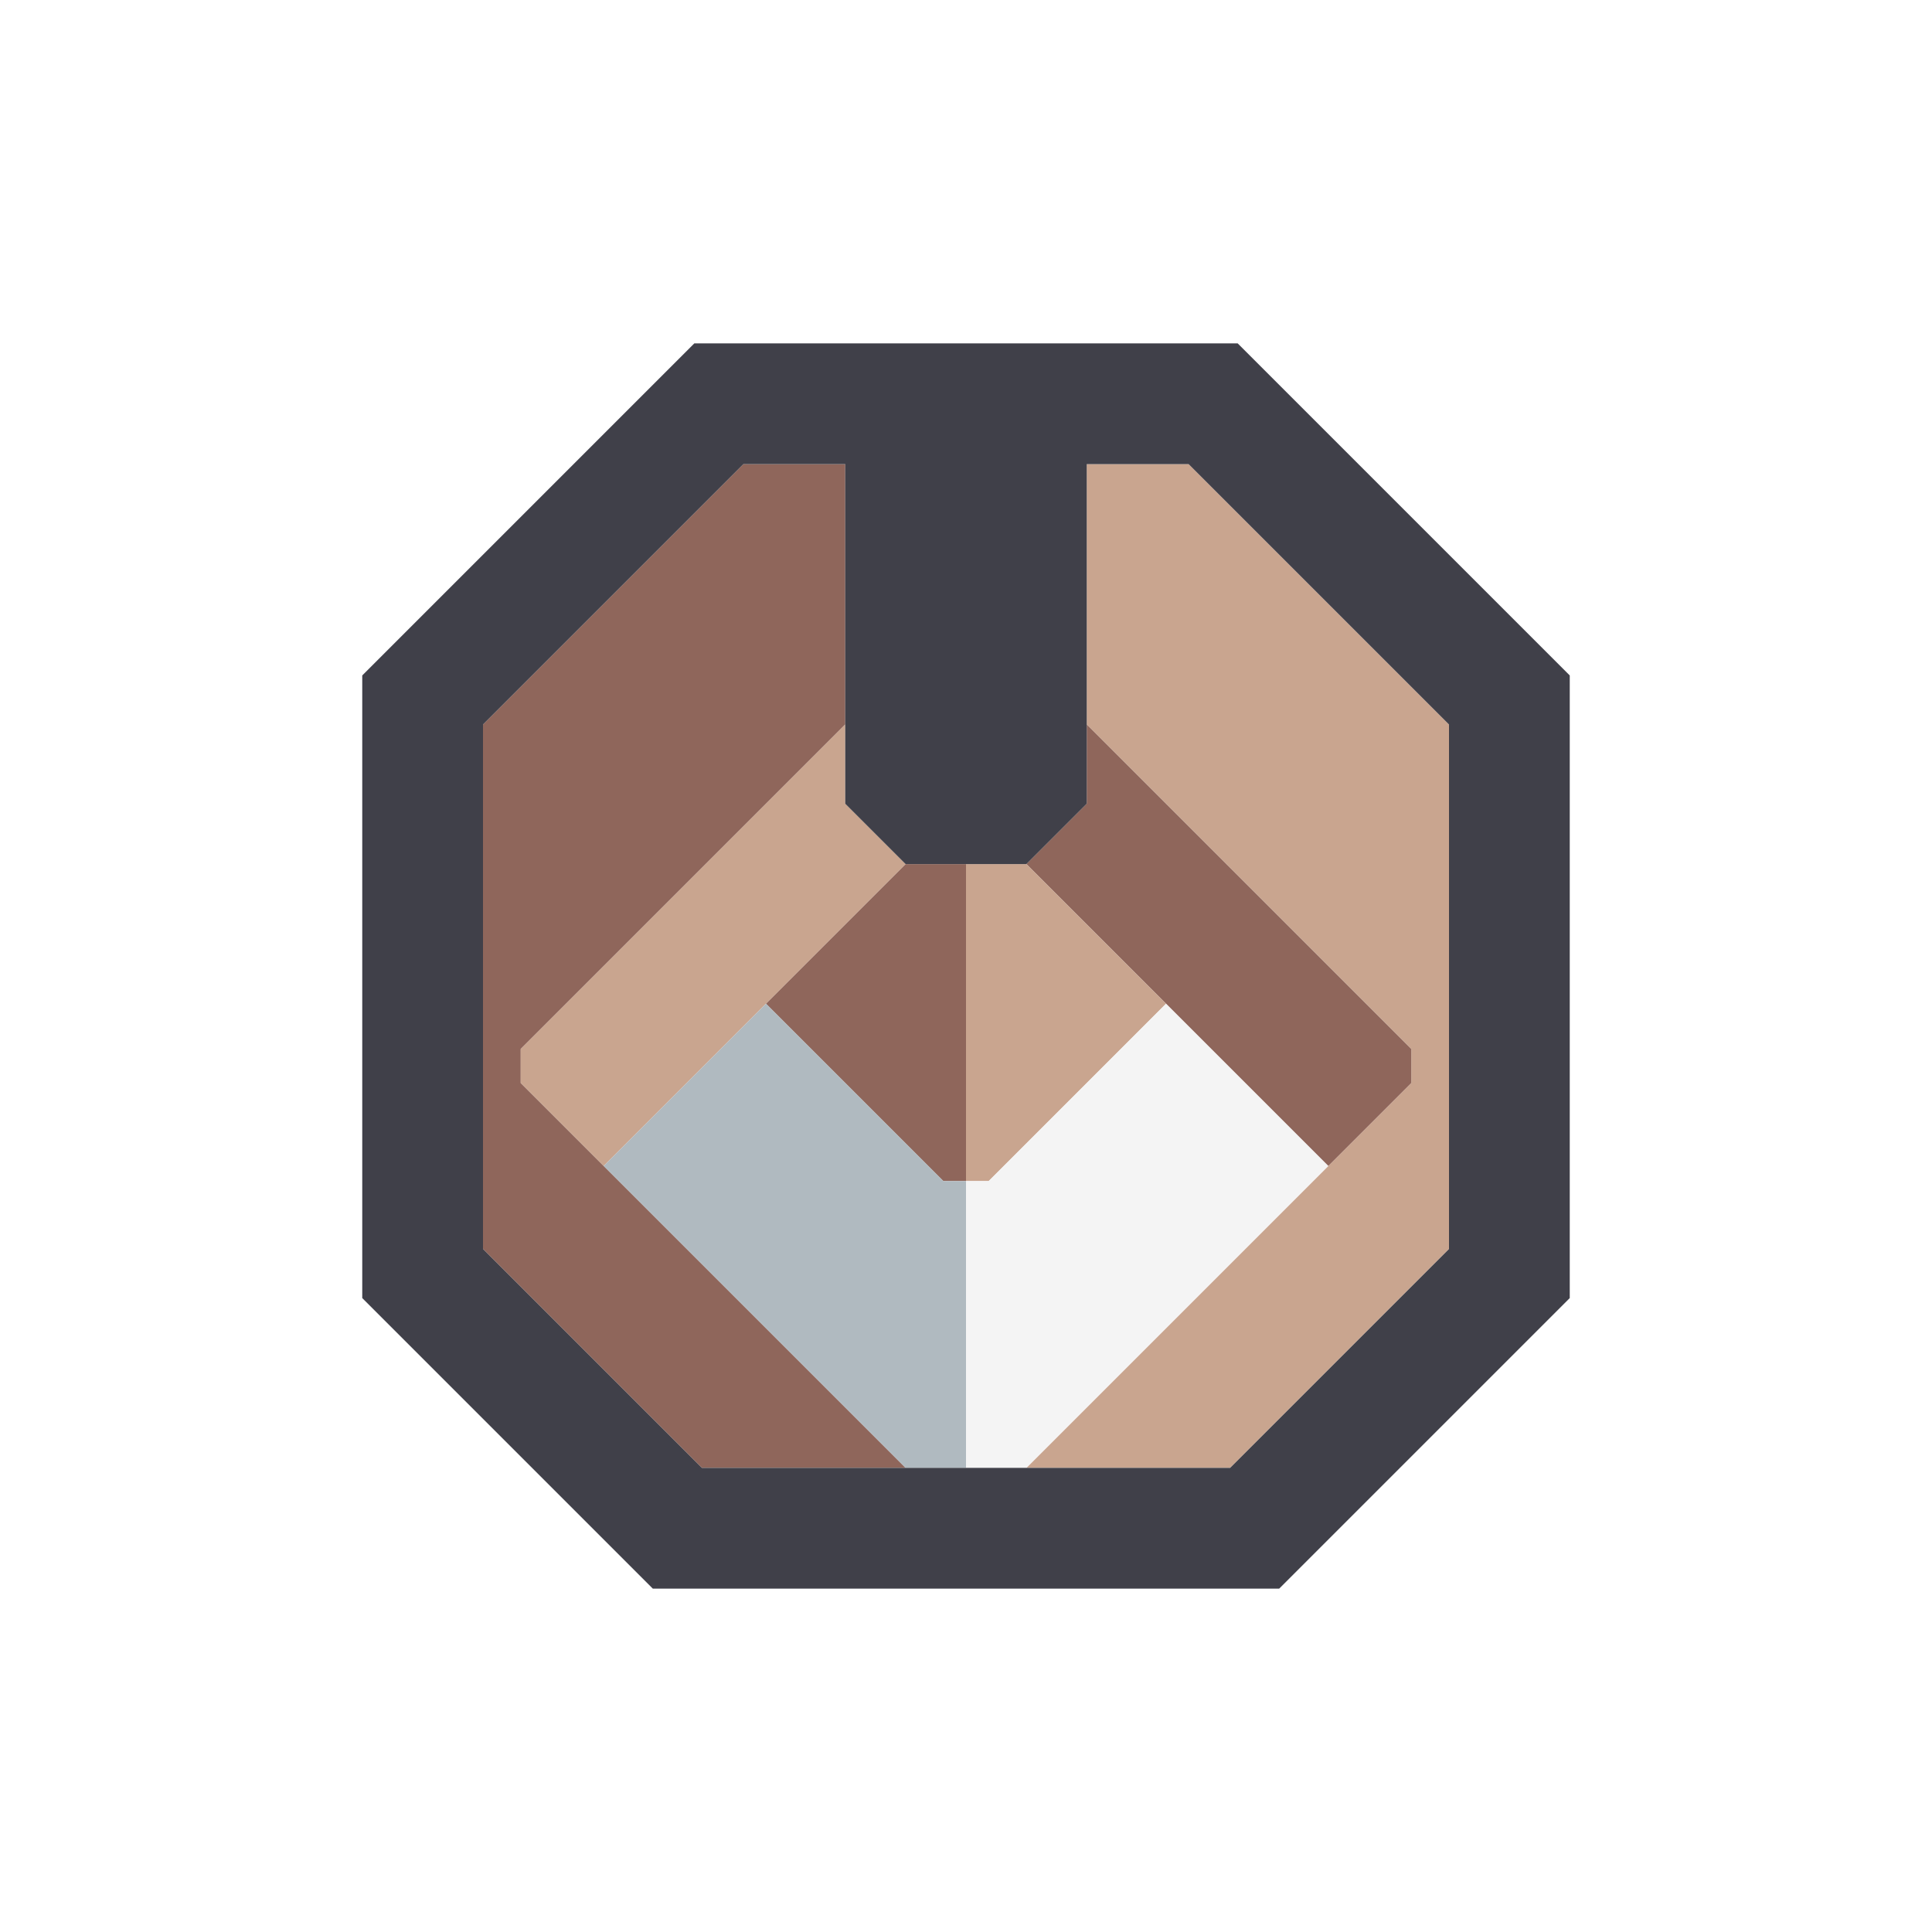
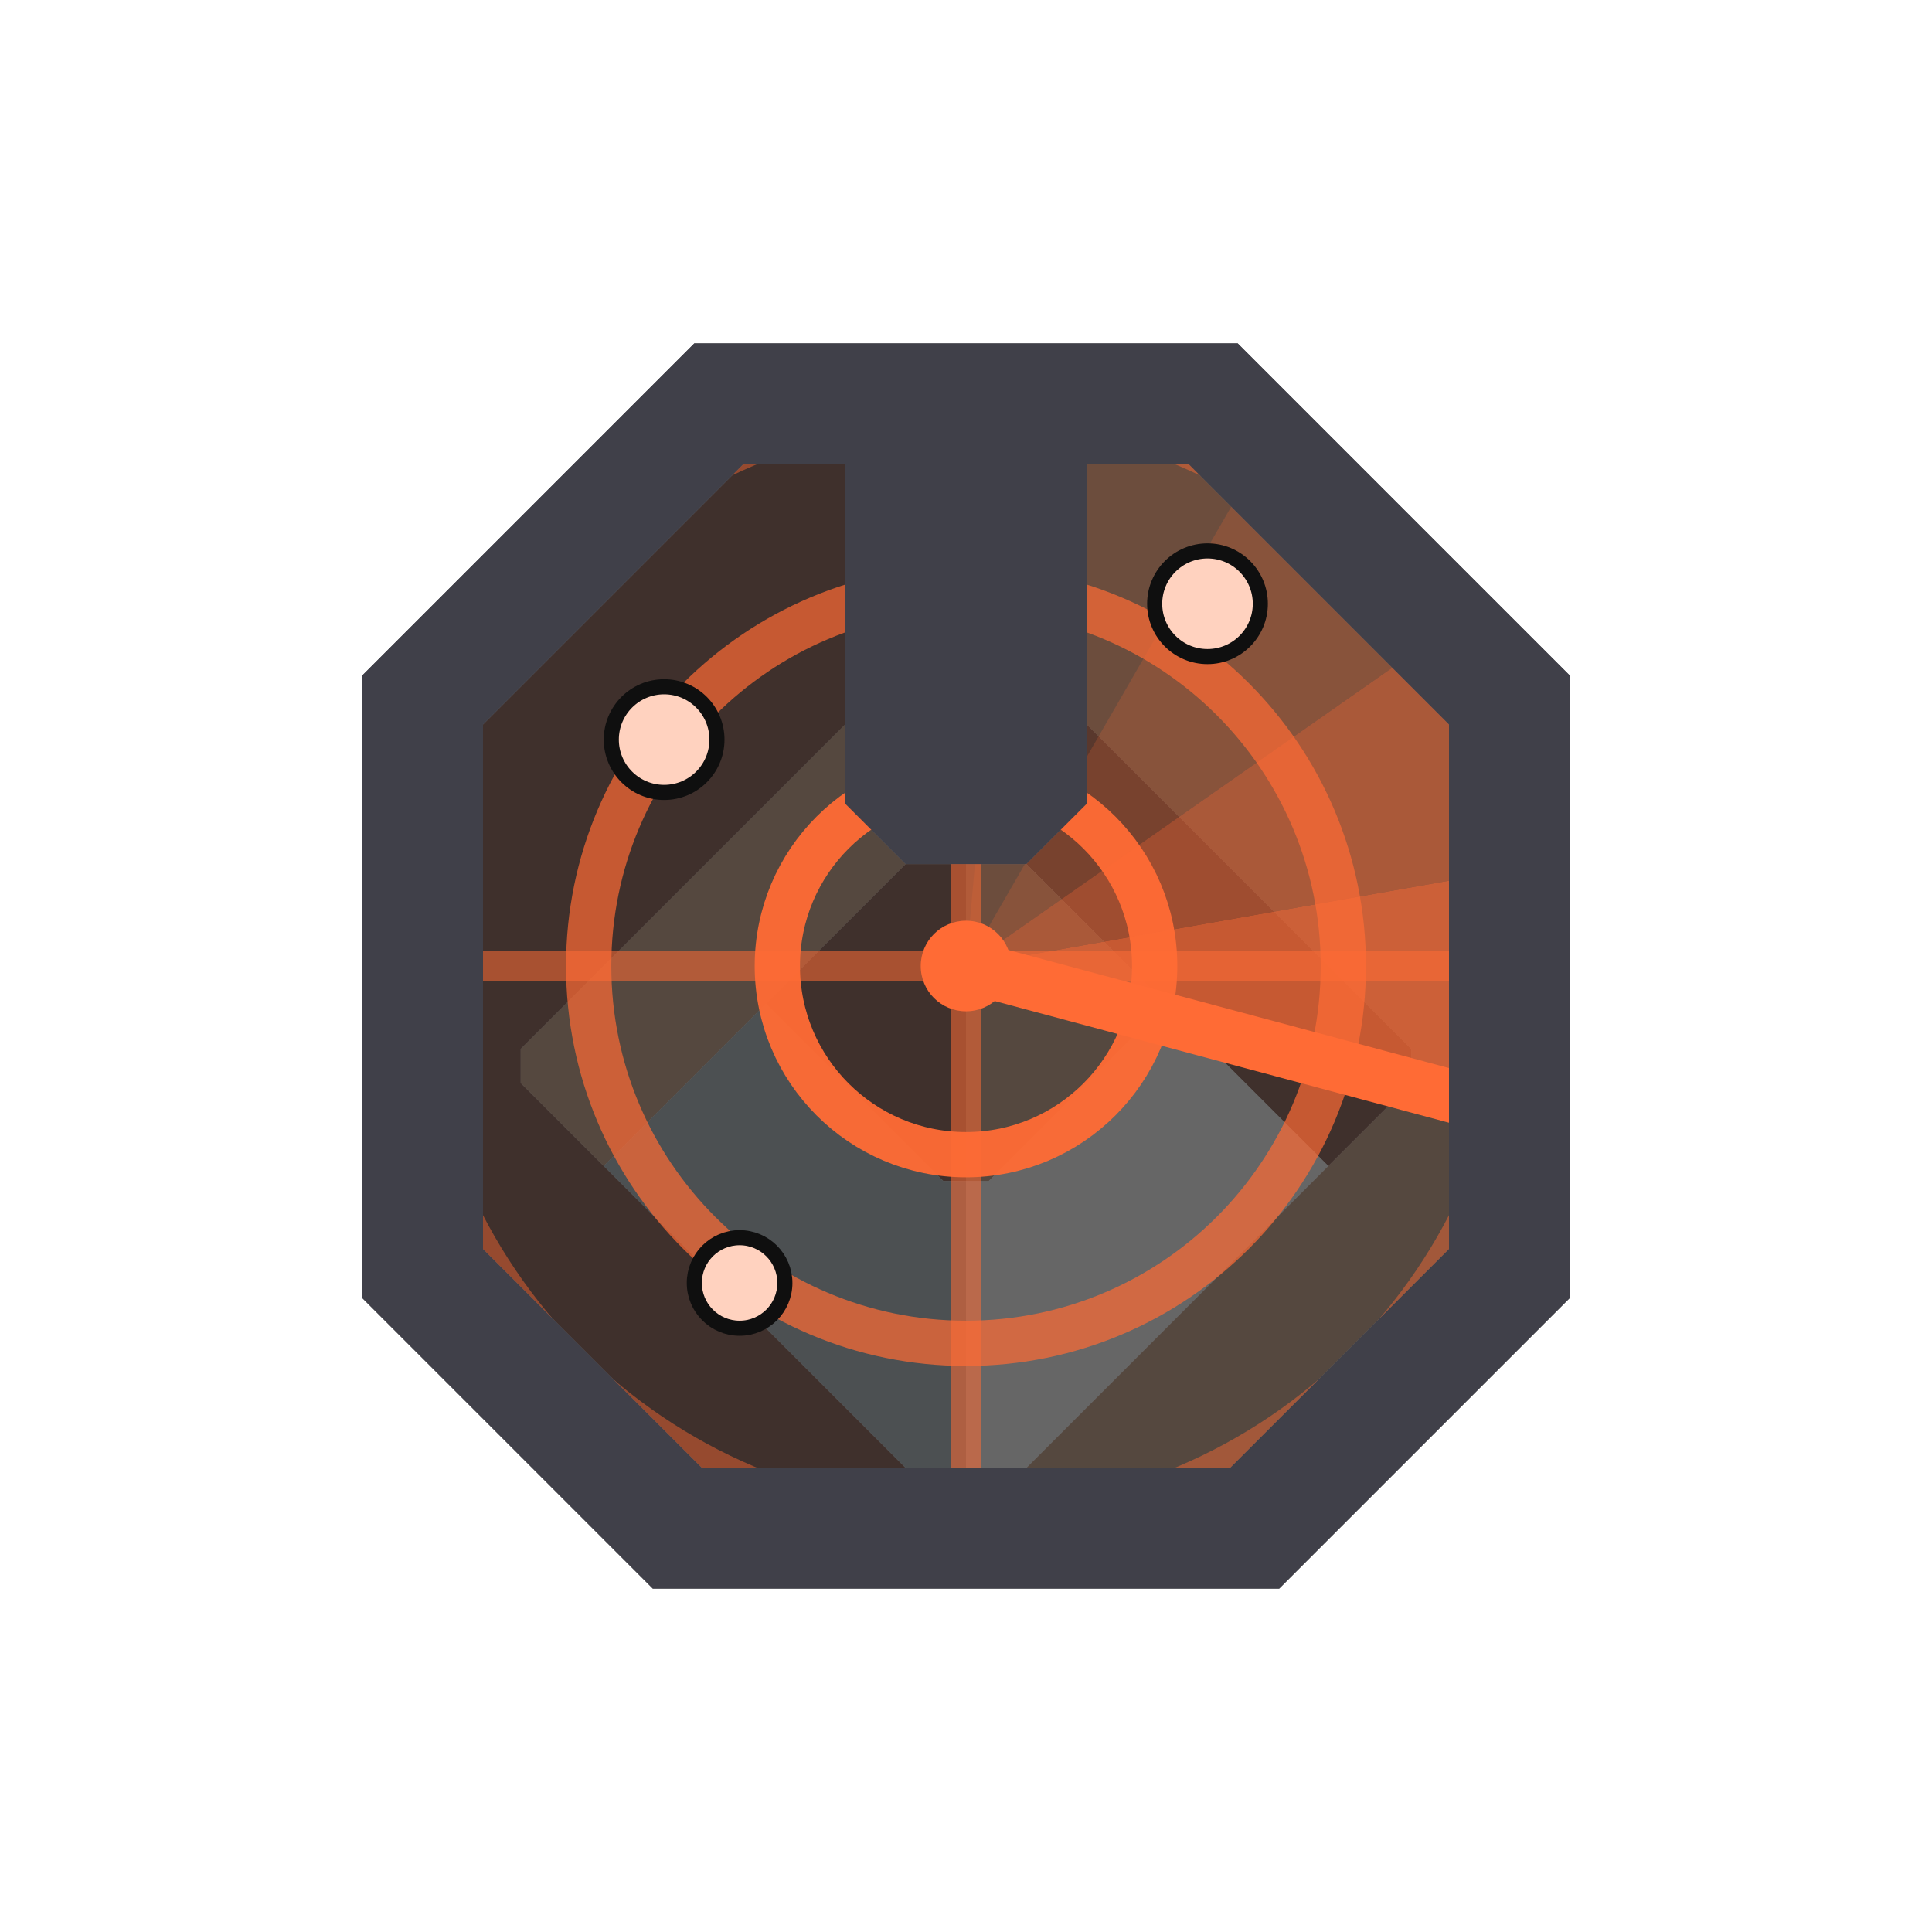
<svg xmlns="http://www.w3.org/2000/svg" width="512" height="512" viewBox="0 0 512 512">
  <g id="facets">
    <path fill="#8f665b" d="M224 123V192L138 278V287L160 309L240 389H186L128 331V192L197 123Z" />
    <path fill="#c9a58f" d="M288 123V192L374 278V287L352 309L272 389H326L384 331V192L315 123Z" />
    <path fill="#c9a58f" d="M138 278L224 192V213L240 229L203 266L160 309L138 287Z" />
    <path fill="#8f665b" d="M374 278L288 192V213L272 229L309 266L352 309L374 287Z" />
    <path fill="#8f665b" d="M240 229H256V313H250L203 266Z" />
    <path fill="#c9a58f" d="M256 229H272L309 266L262 313H256Z" />
    <path fill="#b0bac0" d="M203 266L160 309L240 389H256V313H250Z" />
    <path fill="#f4f4f4" d="M256 313H262L309 266L352 309L272 389H256Z" />
  </g>
+   <defs>
+     <clipPath id="silhouette">
+       <path d="M184 91H328L416 179V344L339 421H173L96 344V179Z" />
+     </clipPath>
+   </defs>
+   <g id="radar" clip-path="url(#silhouette)">
+     <path fill="#0f0f0f" fill-opacity="0.62" d="M184 91H328L416 179V344L339 421H173L96 344V179Z" />
+     <g fill="none" stroke="#ff6b35" stroke-linecap="round">
+       <circle cx="256" cy="256" r="150" stroke-width="12" stroke-opacity="0.45" />
+       <circle cx="256" cy="256" r="100" stroke-width="12" stroke-opacity="0.7" />
+       <circle cx="256" cy="256" r="50" stroke-width="12" stroke-opacity="0.95" />
+       <path d="M256 96V416M96 256H416" stroke-width="8" stroke-opacity="0.55" />
+     </g>
+     <path fill="#ff6b35" fill-opacity="0.7" d="M256 256L415.4 298.7A165 165 0 0 0 418.5 227.3Z" />
+     <path fill="#ff6b35" fill-opacity="0.5" d="M256 256L418.5 227.3A165 165 0 0 0 391.2 161.4Z" />
+     <path fill="#ff6b35" fill-opacity="0.3" d="M256 256L391.2 161.4A165 165 0 0 0 338.5 113.1Z" />
+     <path fill="#ff6b35" fill-opacity="0.14" d="M256 256L338.5 113.1A165 165 0 0 0 270.4 91.6Z" />
+     <path d="M256 256L415.4 298.7" stroke="#ff6b35" stroke-width="14" stroke-linecap="round" />
+     <g fill="#ffd2bf" stroke="#0f0f0f" stroke-width="4">
+       <circle cx="176" cy="196" r="14" />
+       <circle cx="320" cy="160" r="14" />
+       <circle cx="196" cy="340" r="12" />
+     </g>
+     <circle cx="256" cy="256" r="12" fill="#ff6b35" />
+   </g>
  <path id="frame" fill="#404049" fill-rule="evenodd" d="M184 91H328L416 179V344L339 421H173L96 344V179Z M224 123V213L240 229H272L288 213V123H315L384 192V331L326 389H186L128 331V192L197 123Z" />
</svg>
